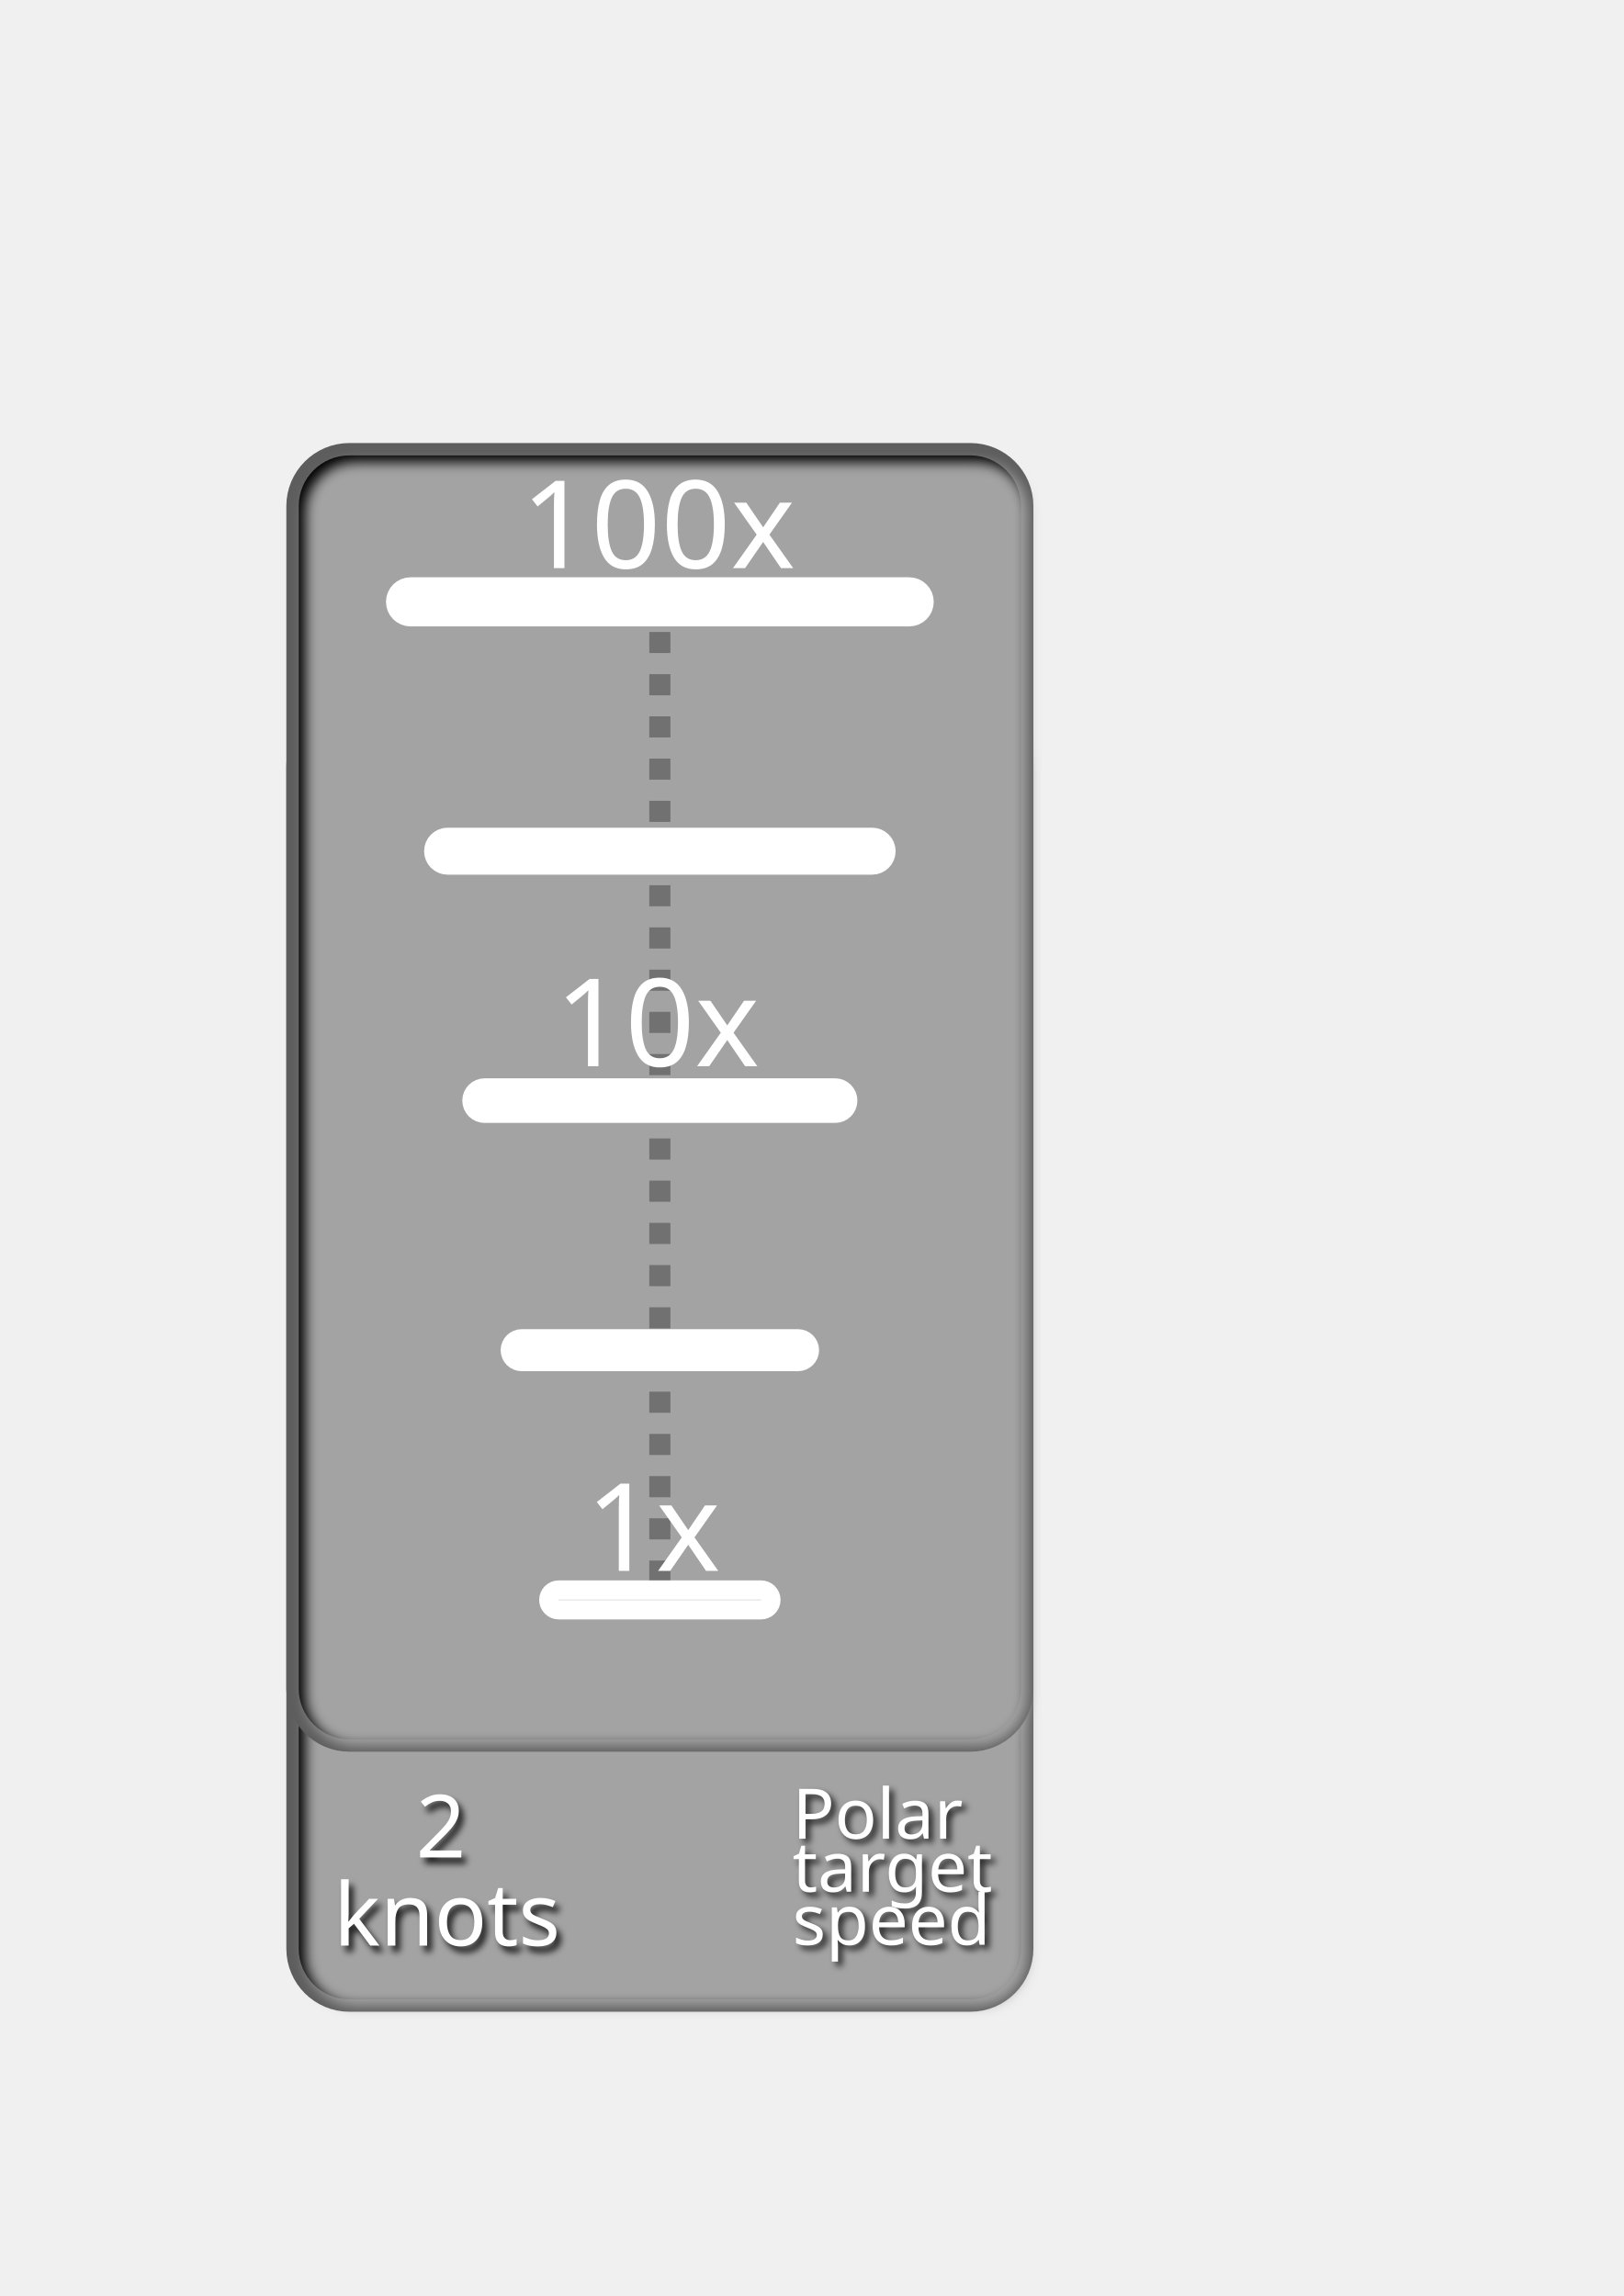
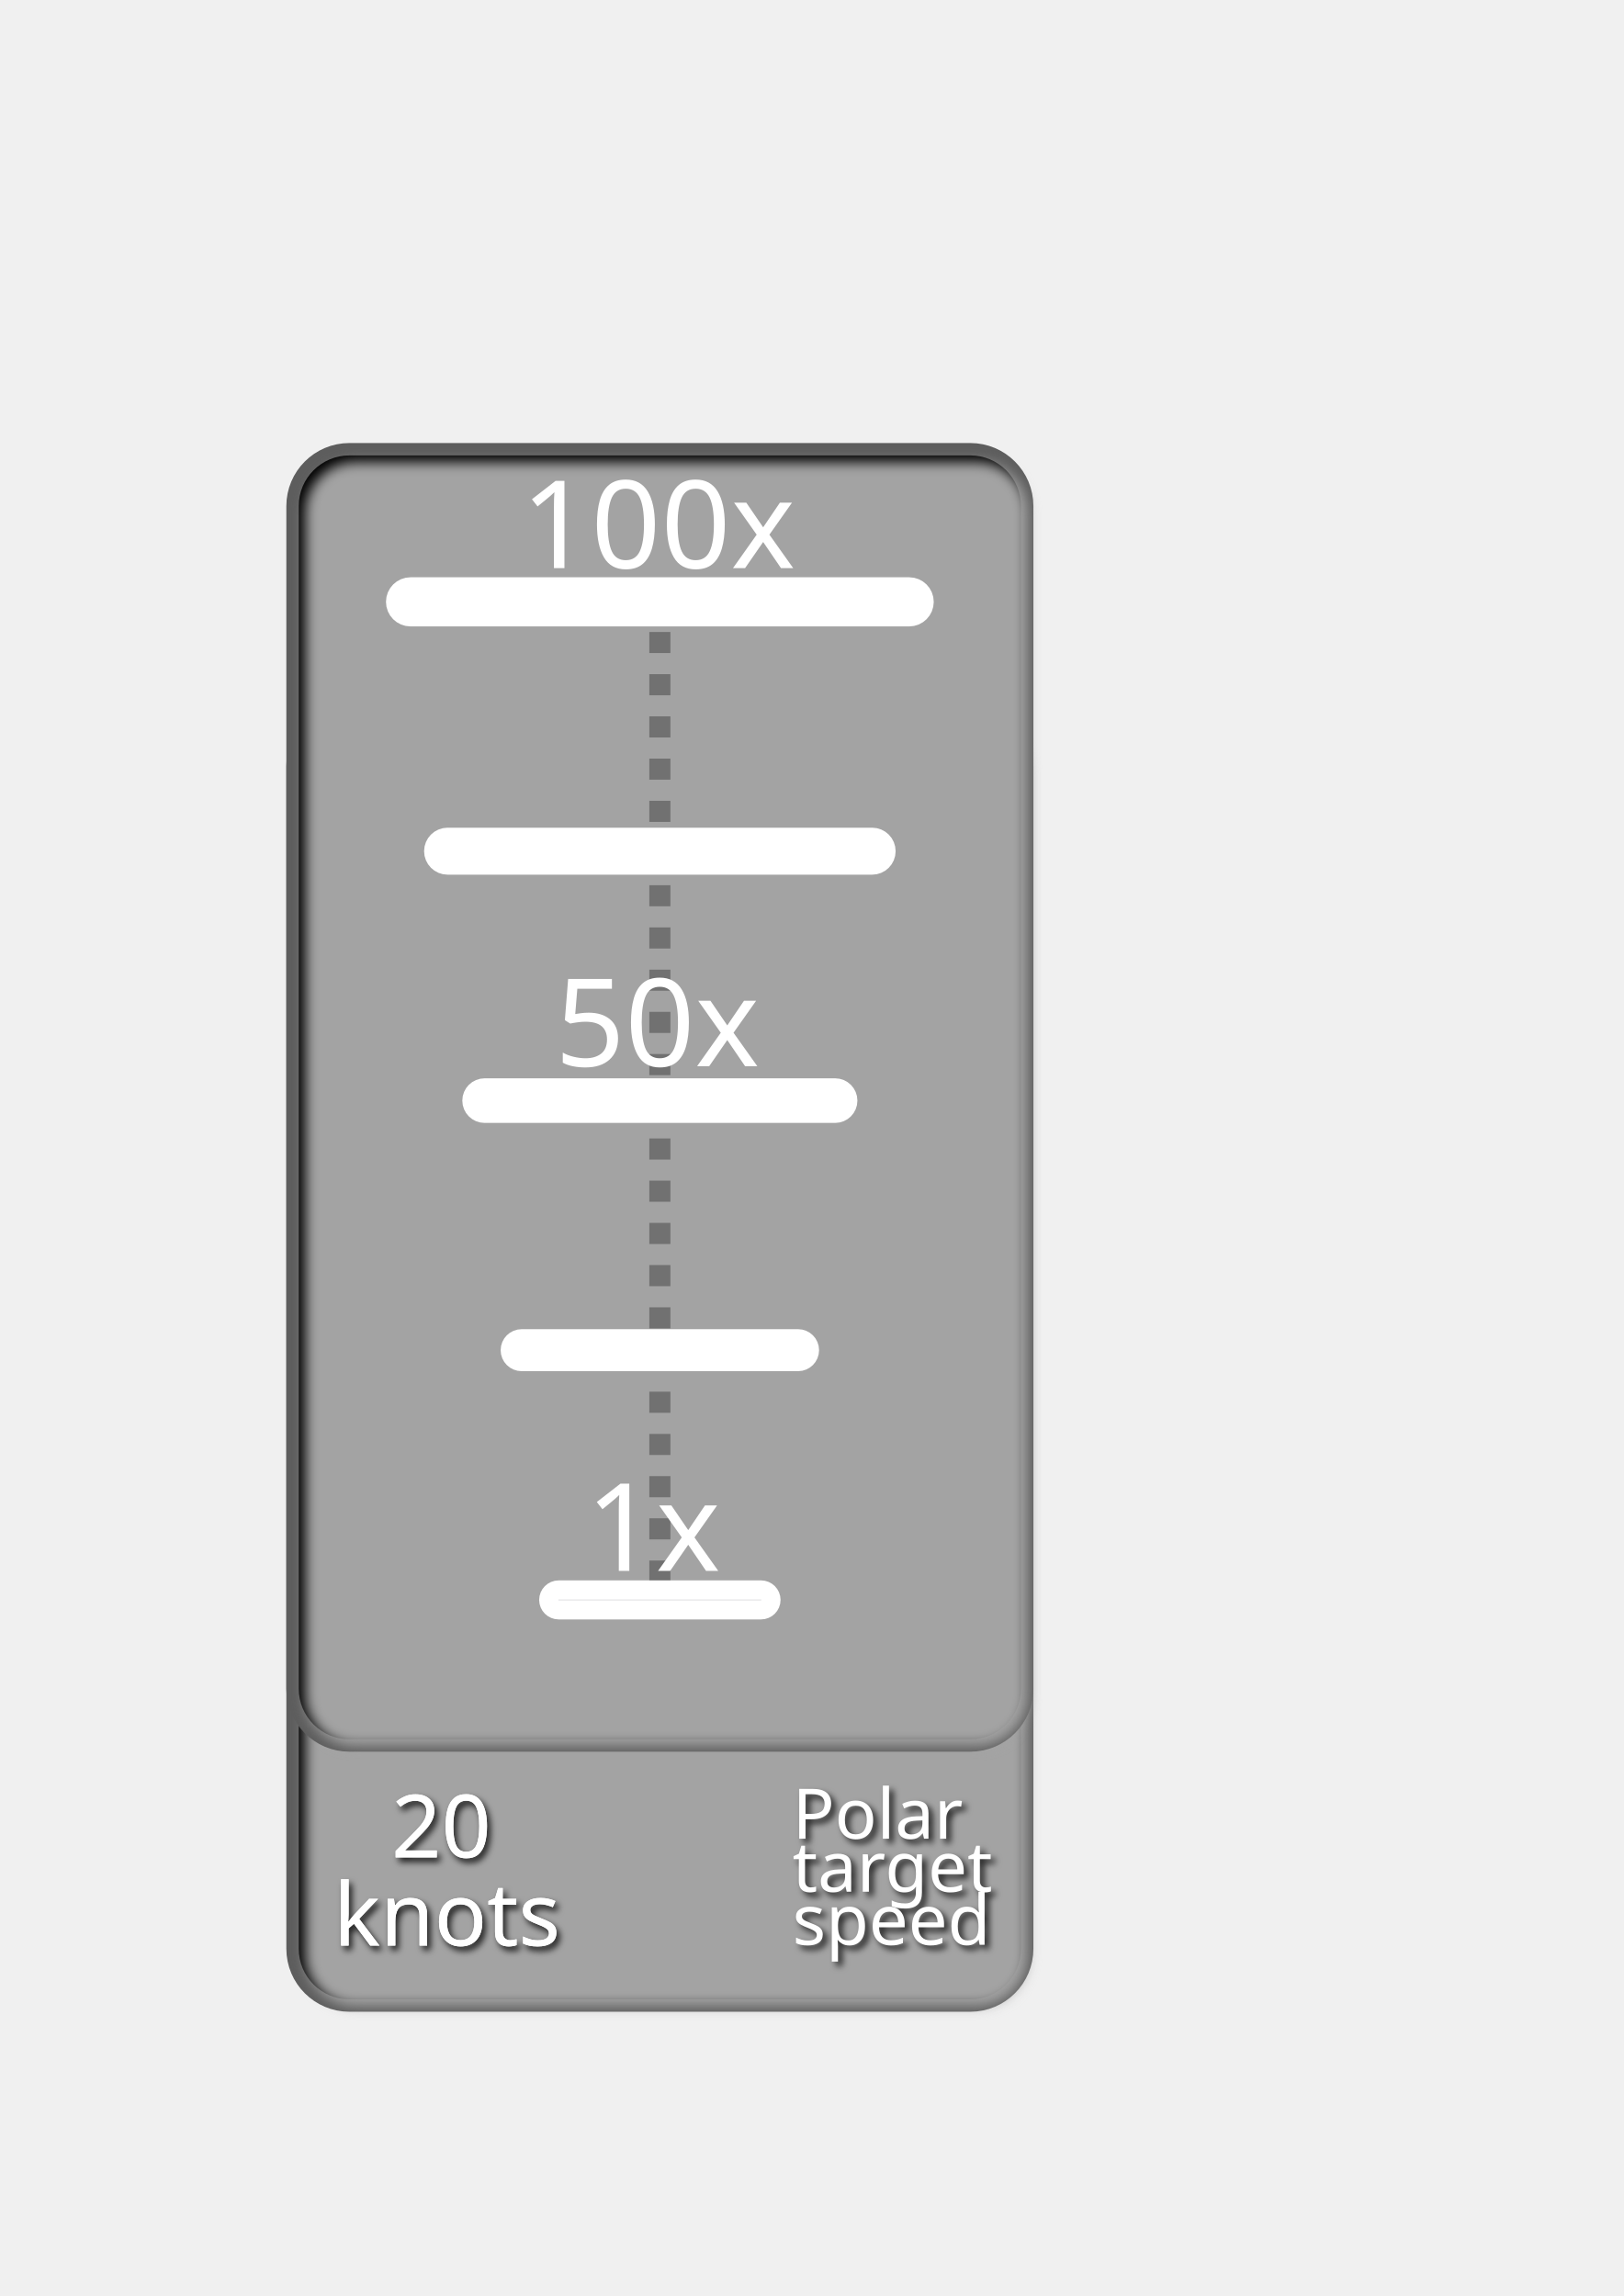
<svg xmlns="http://www.w3.org/2000/svg" xmlns:xlink="http://www.w3.org/1999/xlink" width="744.094" height="1052.362" id="svg2" version="1.1">
  <defs id="defs4">
    <linearGradient id="linearGradient3795">
      <stop id="stop3797" offset="0" style="stop-color:#ffffff;stop-opacity:1;" />
      <stop id="stop3799" offset="1" style="stop-color:#00091f;stop-opacity:1;" />
    </linearGradient>
    <linearGradient id="linearGradient3783">
      <stop style="stop-color:#ffffff;stop-opacity:1;" offset="0" id="stop3785" />
      <stop style="stop-color:#2a478e;stop-opacity:1;" offset="1" id="stop3787" />
    </linearGradient>
    <filter id="filter3813">
      <feGaussianBlur stdDeviation="2.445" id="feGaussianBlur3815" />
    </filter>
    <radialGradient xlink:href="#linearGradient3783" id="radialGradient3821" gradientUnits="userSpaceOnUse" gradientTransform="matrix(0.7603306,0.7603307,-0.7071066,0.7071069,266.6206,-67.57026)" cx="207.081" cy="306.87" fx="207.081" fy="306.87" r="61.114" />
    <filter id="filter3861" color-interpolation-filters="sRGB">
      <feOffset id="feOffset3863" dy="3" dx="3" />
      <feGaussianBlur id="feGaussianBlur3865" result="result8" stdDeviation="3" />
      <feFlood id="feFlood3867" flood-color="rgb(0,0,0)" flood-opacity="1" in="result8" result="result10" />
      <feComposite id="feComposite3869" in2="SourceGraphic" operator="in" in="result10" result="result9" />
      <feBlend id="feBlend3871" in2="result9" mode="normal" in="result8" />
    </filter>
    <filter id="filter4046">
      <feGaussianBlur stdDeviation="1.789" id="feGaussianBlur4048" />
    </filter>
-     <filter id="filter4066">
-       <feGaussianBlur stdDeviation="1.181" id="feGaussianBlur4068" />
-     </filter>
    <filter id="filter4102">
      <feGaussianBlur stdDeviation="1.611" id="feGaussianBlur4104" />
    </filter>
    <filter id="filter3993">
      <feGaussianBlur stdDeviation="1.623" id="feGaussianBlur3995" />
+     </filter>
+     <filter id="filter4134">
+       <feGaussianBlur stdDeviation="1.611" id="feGaussianBlur4136" />
    </filter>
  </defs>
  <g id="layer1">
    <g transform="translate(-4.5351673e-8,158.998)" id="g3915">
      <rect style="color:#000000;fill:#cdcdd3;fill-opacity:1;fill-rule:nonzero;stroke:#5d5d5d;stroke-width:11.36;stroke-linecap:round;stroke-linejoin:round;stroke-miterlimit:4;stroke-opacity:1;stroke-dasharray:none;stroke-dashoffset:0;marker:none;visibility:visible;display:inline;overflow:visible;enable-background:accumulate" id="rect3917" width="330.994" height="588.459" x="136.897" y="168.937" ry="23.234" />
      <rect ry="23.234" y="168.937" x="136.897" height="588.459" width="330.994" id="rect3919" style="color:#000000;fill:#a3a3a3;fill-opacity:1;fill-rule:nonzero;stroke:none;stroke-width:11.36;marker:none;visibility:visible;display:inline;overflow:visible;filter:url(#filter3861);enable-background:accumulate" />
    </g>
    <g id="g3891" transform="translate(0,39.80003)">
      <rect ry="23.234" y="168.937" x="136.897" height="588.459" width="330.994" id="rect2985" style="color:#000000;fill:#cdcdd3;fill-opacity:1;fill-rule:nonzero;stroke:#5d5d5d;stroke-width:11.36;stroke-linecap:round;stroke-linejoin:round;stroke-miterlimit:4;stroke-opacity:1;stroke-dasharray:none;stroke-dashoffset:0;marker:none;visibility:visible;display:inline;overflow:visible;enable-background:accumulate" />
      <rect style="color:#000000;fill:#a3a3a3;fill-opacity:1;fill-rule:nonzero;stroke:none;stroke-width:11.36;marker:none;visibility:visible;display:inline;overflow:visible;filter:url(#filter3861);enable-background:accumulate" id="rect3851" width="330.994" height="588.459" x="136.897" y="168.937" ry="23.234" />
    </g>
    <path style="fill:none;stroke:#717171;stroke-width:9.673;stroke-linecap:butt;stroke-linejoin:miter;stroke-miterlimit:4;stroke-opacity:1;stroke-dasharray:9.673, 9.673;stroke-dashoffset:0" d="m 302.394,270.308 c 0,461.277 0,461.277 0,461.277" id="path3913" />
    <rect style="color:#000000;fill:#cdcdd3;fill-opacity:1;fill-rule:nonzero;stroke:#ffffff;stroke-width:11.36;stroke-linecap:round;stroke-linejoin:round;stroke-miterlimit:4;stroke-opacity:1;stroke-dasharray:none;stroke-dashoffset:0;marker:none;visibility:visible;display:inline;overflow:visible;enable-background:accumulate" id="rect3873" width="169.706" height="9.091" x="217.541" y="499.918" ry="4.546" />
    <rect ry="4.546" y="271.31" x="183.6" height="9.091" width="237.588" id="rect3883" style="color:#000000;fill:#cdcdd3;fill-opacity:1;fill-rule:nonzero;stroke:#ffffff;stroke-width:13.441;stroke-linecap:round;stroke-linejoin:round;stroke-miterlimit:4;stroke-opacity:1;stroke-dasharray:none;stroke-dashoffset:0;marker:none;visibility:visible;display:inline;overflow:visible;enable-background:accumulate" />
    <rect style="color:#000000;fill:#cdcdd3;fill-opacity:1;fill-rule:nonzero;stroke:#ffffff;stroke-width:12.444;stroke-linecap:round;stroke-linejoin:round;stroke-miterlimit:4;stroke-opacity:1;stroke-dasharray:none;stroke-dashoffset:0;marker:none;visibility:visible;display:inline;overflow:visible;enable-background:accumulate" id="rect3885" width="203.647" height="9.091" x="200.571" y="385.592" ry="4.546" />
    <rect ry="4.546" y="614.302" x="234.512" height="9.091" width="135.764" id="rect3887" style="color:#000000;fill:#cdcdd3;fill-opacity:1;fill-rule:nonzero;stroke:#ffffff;stroke-width:10.161;stroke-linecap:round;stroke-linejoin:round;stroke-miterlimit:4;stroke-opacity:1;stroke-dasharray:none;stroke-dashoffset:0;marker:none;visibility:visible;display:inline;overflow:visible;enable-background:accumulate" />
    <rect style="color:#000000;fill:#cdcdd3;fill-opacity:1;fill-rule:nonzero;stroke:#ffffff;stroke-width:8.799;stroke-linecap:round;stroke-linejoin:round;stroke-miterlimit:4;stroke-opacity:1;stroke-dasharray:none;stroke-dashoffset:0;marker:none;visibility:visible;display:inline;overflow:visible;enable-background:accumulate" id="rect3889" width="101.823" height="9.091" x="251.482" y="728.767" ry="4.546" />
    <text xml:space="preserve" style="font-size:56px;font-style:normal;font-weight:normal;line-height:125%;letter-spacing:0px;word-spacing:0px;fill:#ffffff;fill-opacity:1;stroke:none;font-family:Sans" x="254.378" y="488.697" id="text3895">
-       <tspan id="tspan3897" x="254.378" y="488.697">10x</tspan>
+       <tspan id="tspan3897" x="254.378" y="488.697">50x</tspan>
    </text>
    <text id="text3899" y="260.403" x="238.792" style="font-size:56px;font-style:normal;font-weight:normal;line-height:125%;letter-spacing:0px;word-spacing:0px;fill:#ffffff;fill-opacity:1;stroke:none;font-family:Sans" xml:space="preserve">
      <tspan y="260.403" x="238.792" id="tspan3901">100x</tspan>
    </text>
    <text id="text3905" y="720.022" x="268.521" style="font-size:56px;font-style:normal;font-weight:normal;line-height:125%;letter-spacing:0px;word-spacing:0px;fill:#ffffff;fill-opacity:1;stroke:none;font-family:Sans" xml:space="preserve">
      <tspan y="720.022" x="268.521" id="tspan3907">1x</tspan>
    </text>
    <g id="g3817" transform="translate(-451.5382,226.2742)">
      <path style="opacity:0.803;color:#000000;fill:#000000;fill-opacity:1;fill-rule:nonzero;stroke:none;stroke-width:10;marker:none;visibility:visible;display:inline;overflow:visible;filter:url(#filter3813);enable-background:accumulate" id="path3791" d="m 296.985,330.608 c 0,33.752 -27.362,61.114 -61.114,61.114 -33.752,0 -61.114,-27.362 -61.114,-61.114 0,-33.752 27.362,-61.114 61.114,-61.114 33.752,0 61.114,27.362 61.114,61.114 z" transform="translate(-11.11168,43.43656)" />
      <path transform="translate(-17.17259,37.37564)" d="m 296.985,330.608 c 0,33.752 -27.362,61.114 -61.114,61.114 -33.752,0 -61.114,-27.362 -61.114,-61.114 0,-33.752 27.362,-61.114 61.114,-61.114 33.752,0 61.114,27.362 61.114,61.114 z" id="path3773" style="color:#000000;fill:url(#radialGradient3821);fill-opacity:1;fill-rule:nonzero;stroke:none;stroke-width:10;marker:none;visibility:visible;display:inline;overflow:visible;enable-background:accumulate" />
    </g>
-     <g id="g4118">
-       <g transform="translate(-5.938364,6.897753)" style="opacity:0.823;fill:#000000;fill-opacity:1;filter:url(#filter4102)" id="g4076">
-         <text id="text4078" y="847.301" x="198.69" style="font-size:40px;font-style:normal;font-weight:normal;line-height:125%;letter-spacing:0px;word-spacing:0px;fill:#000000;fill-opacity:1;stroke:none;font-family:Sans" xml:space="preserve">
-           <tspan y="847.301" x="198.69" id="tspan4080">2</tspan>
+     <g id="g4098" style="opacity:0.81;fill:#000000;fill-opacity:1;filter:url(#filter4134)" transform="translate(1.515229,2.020305)">
+       <g id="g4100" style="fill:#000000;fill-opacity:1">
+         <text id="text4102" y="851.342" x="179.379" style="font-size:40px;font-style:normal;font-weight:normal;line-height:125%;letter-spacing:0px;word-spacing:0px;fill:#000000;fill-opacity:1;stroke:none;font-family:Sans" xml:space="preserve">
+           <tspan y="851.342" x="179.379" id="tspan4104">20</tspan>
        </text>
-         <text id="text4082" y="887.707" x="160.975" style="font-size:40px;font-style:normal;font-weight:normal;line-height:125%;letter-spacing:0px;word-spacing:0px;fill:#000000;fill-opacity:1;stroke:none;font-family:Sans" xml:space="preserve">
-           <tspan y="887.707" x="160.975" id="tspan4084">knots</tspan>
+         <text id="text4106" y="891.748" x="152.894" style="font-size:40px;font-style:normal;font-weight:normal;line-height:125%;letter-spacing:0px;word-spacing:0px;fill:#000000;fill-opacity:1;stroke:none;font-family:Sans" xml:space="preserve">
+           <tspan y="891.748" x="152.894" id="tspan4108">knots</tspan>
+         </text>
+         <text xml:space="preserve" style="font-size:40px;font-style:normal;font-weight:normal;line-height:125%;letter-spacing:0px;word-spacing:0px;fill:#000000;fill-opacity:1;stroke:none;font-family:Sans" x="179.379" y="851.342" id="text4110">
+           <tspan id="tspan4112" x="179.379" y="851.342">20</tspan>
+         </text>
+         <text xml:space="preserve" style="font-size:40px;font-style:normal;font-weight:normal;line-height:125%;letter-spacing:0px;word-spacing:0px;fill:#000000;fill-opacity:1;stroke:none;font-family:Sans" x="152.894" y="891.748" id="text4114">
+           <tspan id="tspan4116" x="152.894" y="891.748">knots</tspan>
        </text>
      </g>
-       <g transform="translate(-8.08122,4.04061)" id="g4070">
-         <text xml:space="preserve" style="font-size:40px;font-style:normal;font-weight:normal;line-height:125%;letter-spacing:0px;word-spacing:0px;fill:#ffffff;fill-opacity:1;stroke:none;font-family:Sans" x="198.69" y="847.301" id="text3921">
-           <tspan id="tspan3923" x="198.69" y="847.301">2</tspan>
+     </g>
+     <g id="g4087">
+       <g id="g4118">
+         <text xml:space="preserve" style="font-size:40px;font-style:normal;font-weight:normal;line-height:125%;letter-spacing:0px;word-spacing:0px;fill:#ffffff;fill-opacity:1;stroke:none;font-family:Sans" x="179.379" y="851.342" id="text3921">
+           <tspan id="tspan3923" x="179.379" y="851.342">20</tspan>
        </text>
-         <text xml:space="preserve" style="font-size:40px;font-style:normal;font-weight:normal;line-height:125%;letter-spacing:0px;word-spacing:0px;fill:#ffffff;fill-opacity:1;stroke:none;font-family:Sans" x="160.975" y="887.707" id="text3927">
-           <tspan id="tspan3929" x="160.975" y="887.707">knots</tspan>
+         <text xml:space="preserve" style="font-size:40px;font-style:normal;font-weight:normal;line-height:125%;letter-spacing:0px;word-spacing:0px;fill:#ffffff;fill-opacity:1;stroke:none;font-family:Sans" x="152.894" y="891.748" id="text3927">
+           <tspan id="tspan3929" x="152.894" y="891.748">knots</tspan>
+         </text>
+         <text id="text3254" y="851.342" x="179.379" style="font-size:40px;font-style:normal;font-weight:normal;line-height:125%;letter-spacing:0px;word-spacing:0px;fill:#ffffff;fill-opacity:1;stroke:none;font-family:Sans" xml:space="preserve">
+           <tspan y="851.342" x="179.379" id="tspan3256">20</tspan>
+         </text>
+         <text id="text3258" y="891.748" x="152.894" style="font-size:40px;font-style:normal;font-weight:normal;line-height:125%;letter-spacing:0px;word-spacing:0px;fill:#ffffff;fill-opacity:1;stroke:none;font-family:Sans" xml:space="preserve">
+           <tspan y="891.748" x="152.894" id="tspan3260">knots</tspan>
        </text>
      </g>
    </g>
    <g style="opacity:0.845;fill:none;stroke:#000000;stroke-opacity:1;filter:url(#filter4046)" transform="matrix(0.8969995,0,0,0.8969995,-28.10069,150.3788)" id="g4022">
      <path style="color:#000000;fill:none;stroke:#000000;stroke-width:6.835;stroke-linecap:round;stroke-linejoin:round;stroke-miterlimit:4;stroke-opacity:1;stroke-dasharray:none;stroke-dashoffset:0;marker:none;visibility:visible;display:inline;overflow:visible;enable-background:accumulate" d="m -16.324,866.771 c 0,17.063 -13.832,30.895 -30.895,30.895 -17.063,0 -30.895,-13.832 -30.895,-30.895" id="path4024" />
      <path style="color:#000000;fill:none;stroke:#000000;stroke-width:20;stroke-linecap:round;stroke-linejoin:round;stroke-miterlimit:4;stroke-opacity:1;stroke-dasharray:none;stroke-dashoffset:0;marker:none;visibility:visible;display:inline;overflow:visible;enable-background:accumulate" id="path4026" d="m -294.965,344.245 c 0,14.505 -11.759,26.264 -26.264,26.264 -14.505,0 -26.264,-11.759 -26.264,-26.264 0,-14.505 11.759,-26.264 26.264,-26.264 14.505,0 26.264,11.759 26.264,26.264 z" transform="matrix(0.3417311,0,0,0.3417311,62.55404,693.3815)" />
      <path style="color:#000000;fill:none;stroke:#000000;stroke-width:6.585;stroke-linecap:round;stroke-linejoin:round;stroke-miterlimit:4;stroke-opacity:1;stroke-dasharray:none;stroke-dashoffset:0;marker:none;visibility:visible;display:inline;overflow:visible;enable-background:accumulate" d="m -46.875,822.821 0,72.752" id="path4028" />
      <path style="color:#000000;fill:none;stroke:#000000;stroke-width:6.835;stroke-linecap:round;stroke-linejoin:round;stroke-miterlimit:4;stroke-opacity:1;stroke-dasharray:none;stroke-dashoffset:0;marker:none;visibility:visible;display:inline;overflow:visible;enable-background:accumulate" d="m -25.015,864.829 19.84,5.316 -7.811,-13.529 -13.635,7.872 z" id="path4030" />
      <path id="path4032" d="m -86.931,869.711 19.84,-5.316 -13.529,-7.811 -7.872,13.635 z" style="color:#000000;fill:none;stroke:#000000;stroke-width:6.835;stroke-linecap:round;stroke-linejoin:round;stroke-miterlimit:4;stroke-opacity:1;stroke-dasharray:none;stroke-dashoffset:0;marker:none;visibility:visible;display:inline;overflow:visible;enable-background:accumulate" />
    </g>
    <g id="g4015" transform="matrix(0.8969995,0,0,0.8969995,-128.3471,42.97086)" style="stroke:#c10000;stroke-opacity:1">
      <path id="path3943" d="m -16.324,866.771 c 0,17.063 -13.832,30.895 -30.895,30.895 -17.063,0 -30.895,-13.832 -30.895,-30.895" style="color:#000000;fill:none;stroke:#c10000;stroke-width:6.835;stroke-linecap:round;stroke-linejoin:round;stroke-miterlimit:4;stroke-opacity:1;stroke-dasharray:none;stroke-dashoffset:0;marker:none;visibility:visible;display:inline;overflow:visible;enable-background:accumulate" />
      <path transform="matrix(0.3417311,0,0,0.3417311,62.55404,693.3815)" d="m -294.965,344.245 c 0,14.505 -11.759,26.264 -26.264,26.264 -14.505,0 -26.264,-11.759 -26.264,-26.264 0,-14.505 11.759,-26.264 26.264,-26.264 14.505,0 26.264,11.759 26.264,26.264 z" id="path3945" style="color:#000000;fill:none;stroke:#c10000;stroke-width:20;stroke-linecap:round;stroke-linejoin:round;stroke-miterlimit:4;stroke-opacity:1;stroke-dasharray:none;stroke-dashoffset:0;marker:none;visibility:visible;display:inline;overflow:visible;enable-background:accumulate" />
      <path id="path3947" d="m -46.875,822.821 0,72.752" style="color:#000000;fill:none;stroke:#c10000;stroke-width:6.585;stroke-linecap:round;stroke-linejoin:round;stroke-miterlimit:4;stroke-opacity:1;stroke-dasharray:none;stroke-dashoffset:0;marker:none;visibility:visible;display:inline;overflow:visible;enable-background:accumulate" />
      <path id="path3968" d="m -25.015,864.829 19.84,5.316 -7.811,-13.529 -13.635,7.872 z" style="color:#000000;fill:#717171;fill-opacity:1;stroke:#c10000;stroke-width:6.835;stroke-linecap:round;stroke-linejoin:round;stroke-miterlimit:4;stroke-opacity:1;stroke-dasharray:none;stroke-dashoffset:0;marker:none;visibility:visible;display:inline;overflow:visible;enable-background:accumulate" />
      <path style="color:#000000;fill:#717171;fill-opacity:1;stroke:#c10000;stroke-width:6.835;stroke-linecap:round;stroke-linejoin:round;stroke-miterlimit:4;stroke-opacity:1;stroke-dasharray:none;stroke-dashoffset:0;marker:none;visibility:visible;display:inline;overflow:visible;enable-background:accumulate" d="m -86.931,869.711 19.84,-5.316 -13.529,-7.811 -7.872,13.635 z" id="path3972" />
    </g>
    <g id="g4032">
      <text xml:space="preserve" style="font-size:32px;font-style:normal;font-weight:normal;line-height:76%;letter-spacing:0px;word-spacing:0px;opacity:0.792;color:#000000;fill:#000000;fill-opacity:1;fill-rule:nonzero;stroke:none;stroke-width:1;marker:none;visibility:visible;display:inline;overflow:visible;filter:url(#filter3993);enable-background:accumulate;font-family:Sans" x="365.17" y="844.776" id="text3973">
        <tspan id="tspan3975" x="365.17" y="844.776">Polar</tspan>
        <tspan x="365.17" y="869.096" id="tspan3977">target</tspan>
        <tspan x="365.17" y="893.416" id="tspan3979">speed</tspan>
      </text>
      <text id="text3135" y="842.756" x="363.15" style="font-size:32px;font-style:normal;font-weight:normal;line-height:76%;letter-spacing:0px;word-spacing:0px;fill:#ffffff;fill-opacity:1;stroke:none;font-family:Sans;color:#000000;fill-rule:nonzero;stroke-width:1;stroke-linecap:butt;stroke-linejoin:miter;stroke-miterlimit:4;stroke-opacity:1;stroke-dasharray:none;stroke-dashoffset:0;marker:none;visibility:visible;display:inline;overflow:visible;enable-background:accumulate" xml:space="preserve">
        <tspan y="842.756" x="363.15" id="tspan3137">Polar</tspan>
        <tspan id="tspan3139" y="867.076" x="363.15">target</tspan>
        <tspan id="tspan3141" y="891.396" x="363.15">speed</tspan>
      </text>
    </g>
  </g>
</svg>
